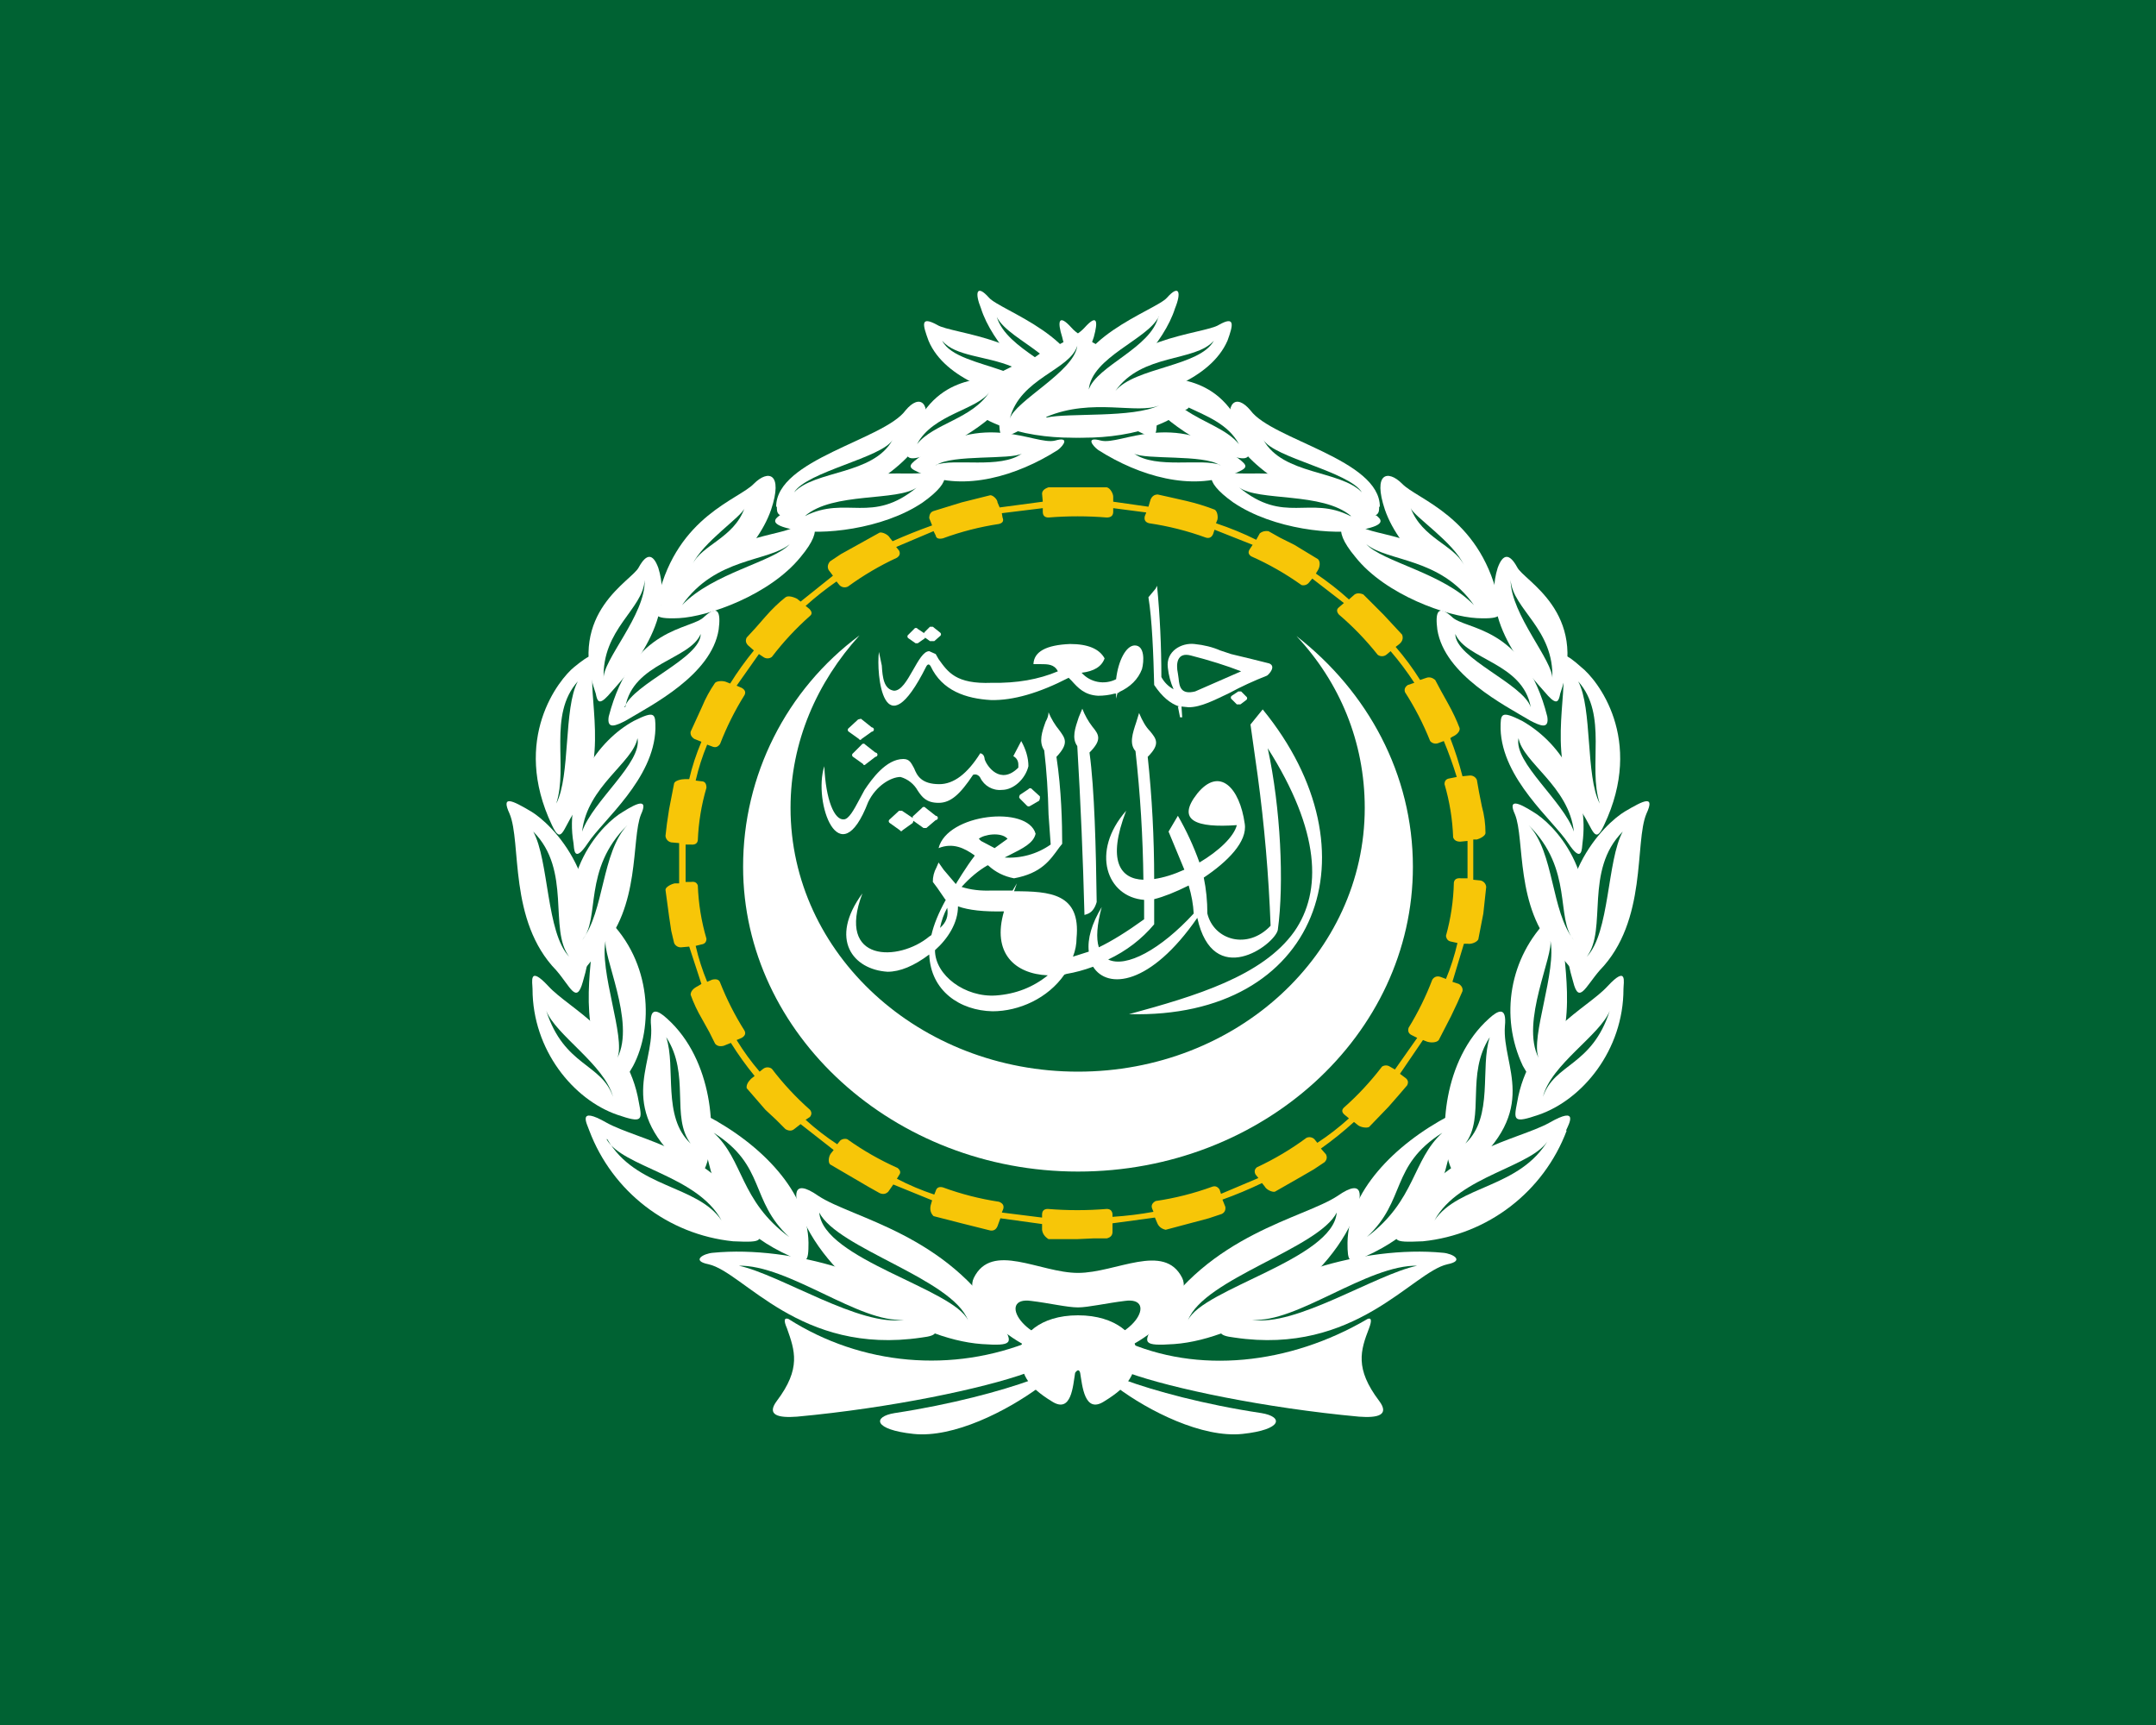
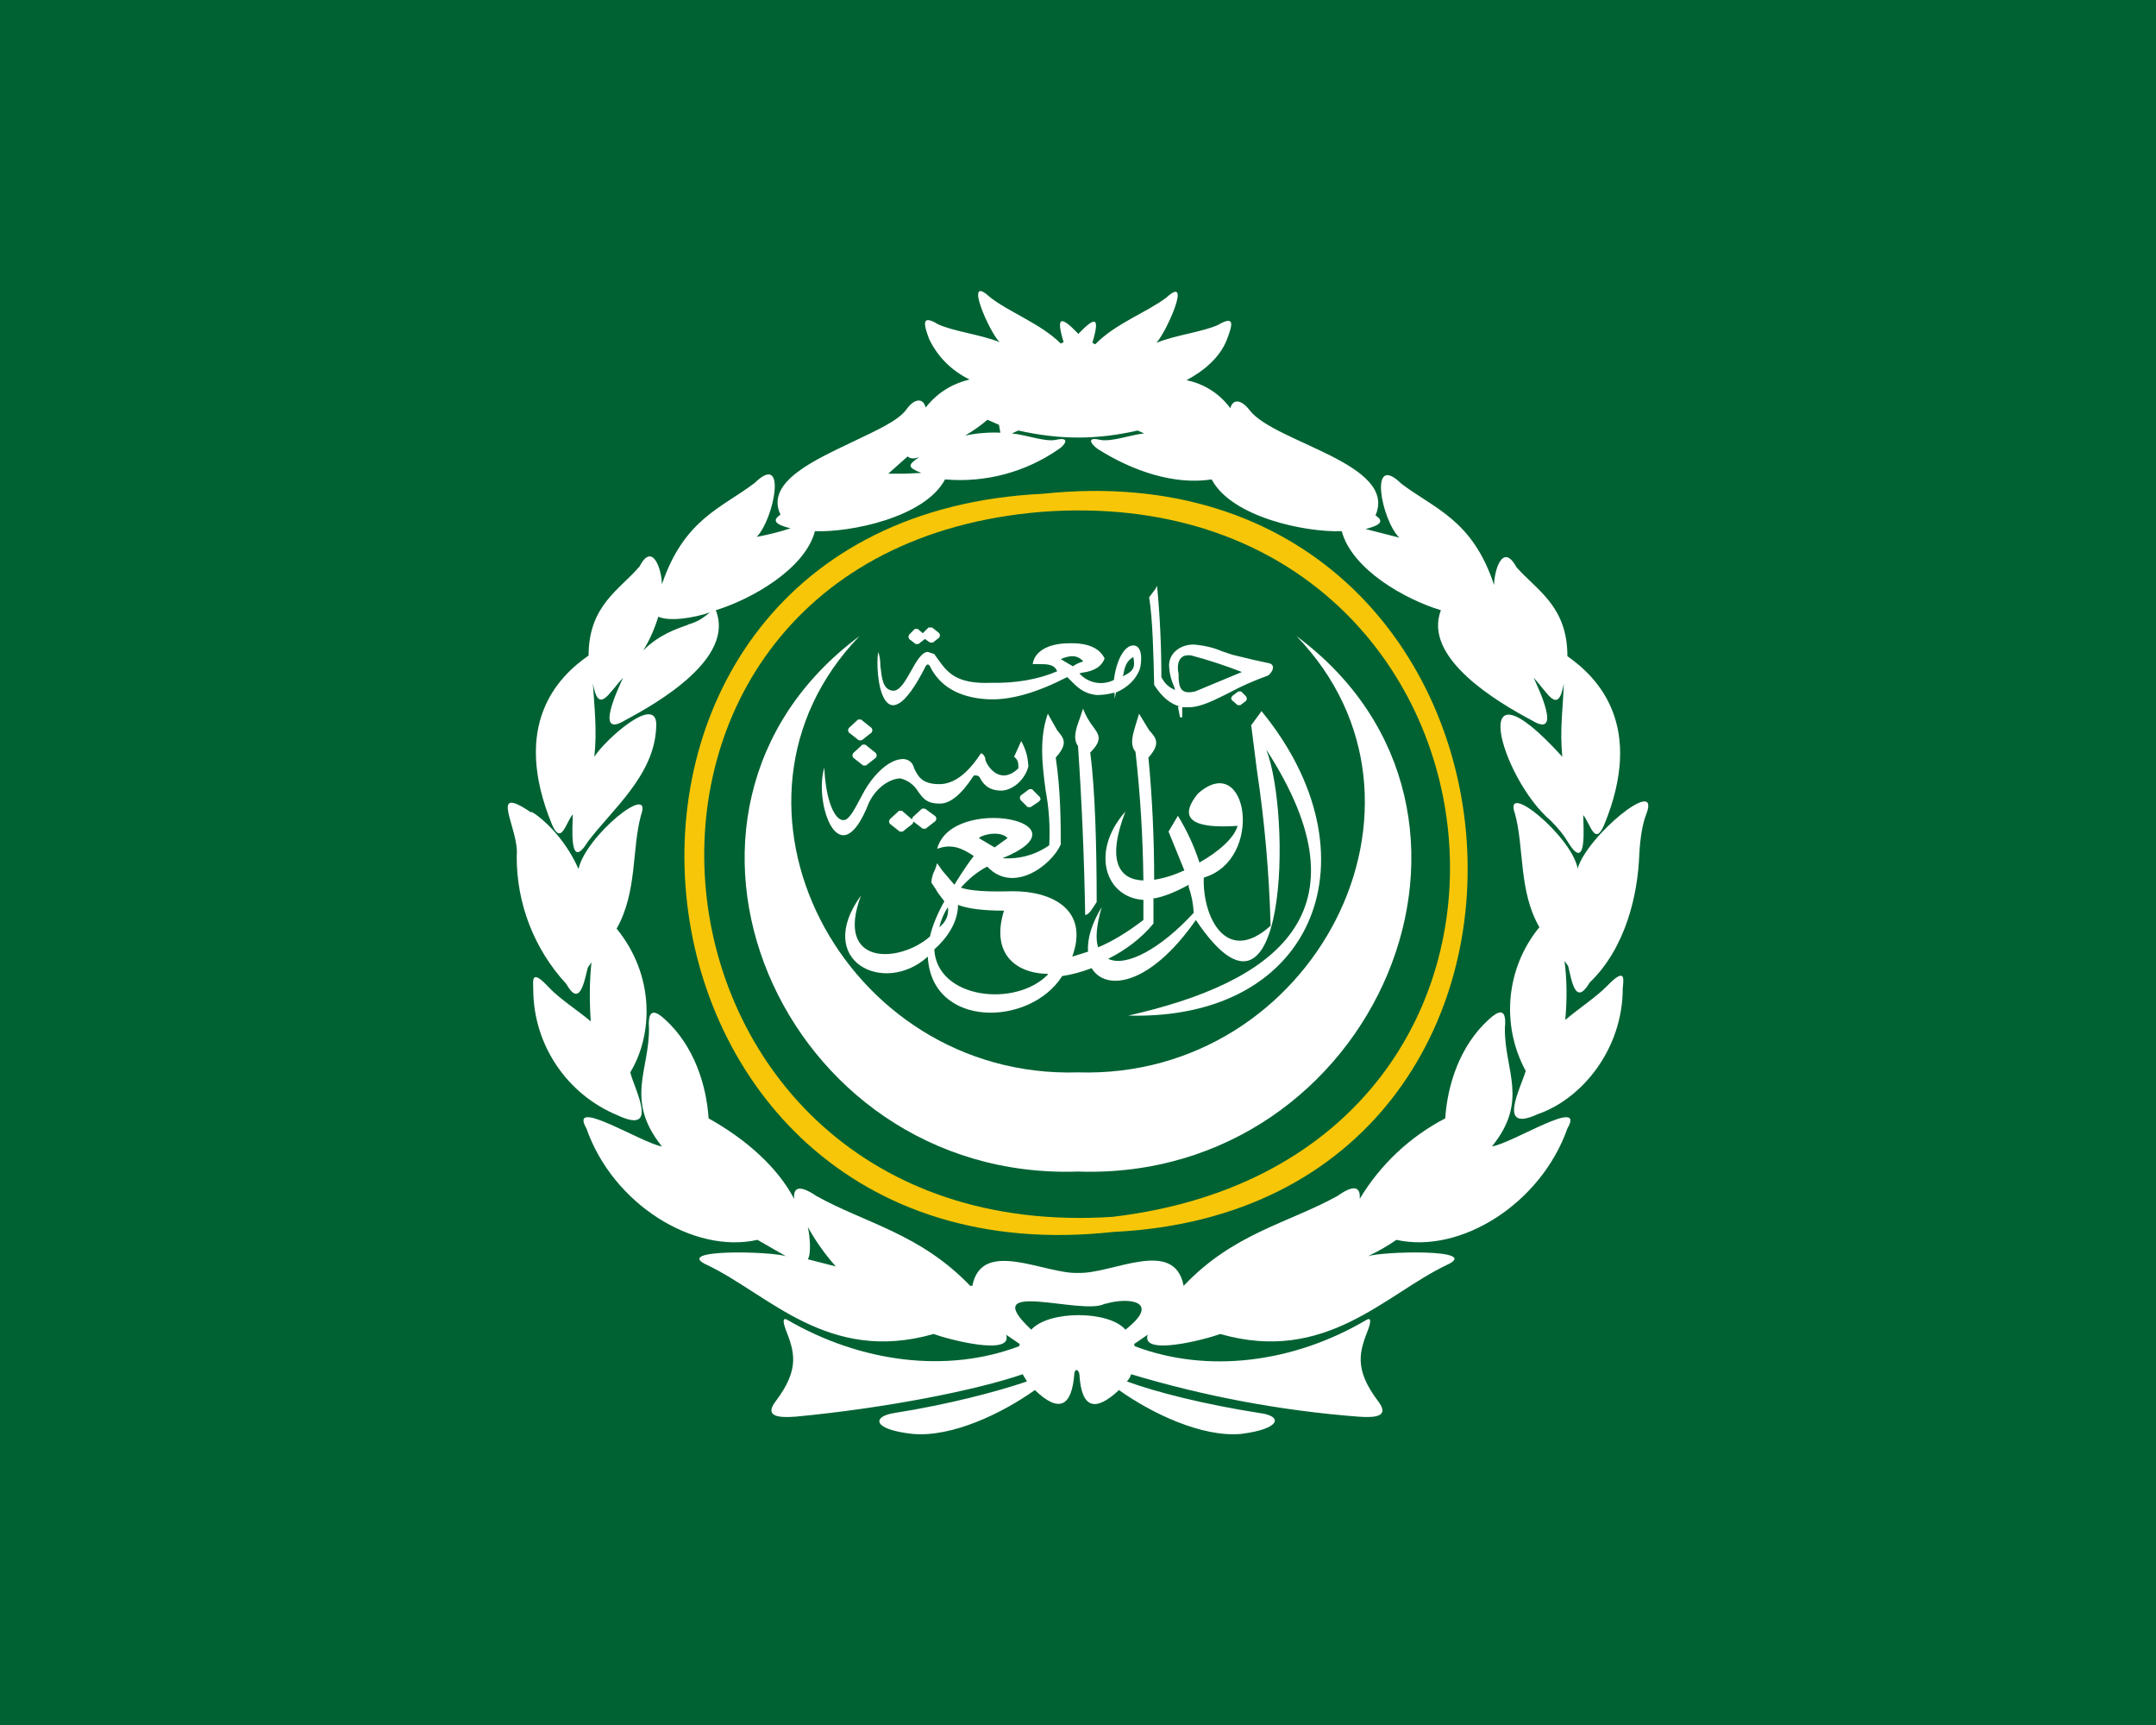
<svg xmlns="http://www.w3.org/2000/svg" width="30" height="24" viewBox="0 0 30 24">
  <path fill="#006233" d="M0 24h30V0H0z" />
-   <path fill="#fff" d="M16.33 9.59q-.11-.06-.17-.17 0-.65-.06-1.27l-.02.04-.1.12c.05.3.07.8.08 1.22q.16.24.35.3h-.02l.03.15h.03l-.01-.15.1.01c.17 0 .36-.1.57-.2q.24-.13.52-.24c.03-.02.13-.13.03-.17l-.24-.06-.29-.07-.15-.05q-.16-.07-.36-.09c-.18-.02-.4.1-.37.33a1 1 0 0 0 .08.3m.3.03c-.2.05-.22-.07-.23-.18l-.01-.07c-.03-.14-.01-.3.18-.25q.39.1.7.22z" />
-   <path fill="#fff" d="M15.05 9.36q.26-.03.32-.2-.11-.2-.48-.2-.5.02-.51.28h.09c.11 0 .2 0 .25.1q-.4.17-.92.16c-.5.02-.61-.15-.74-.33l-.04-.07-.09-.04c-.08 0-.15.13-.23.27s-.16.28-.26.28c-.14-.02-.16-.18-.17-.35l-.04-.19c-.04.3.06 1.4.66.2q.03-.05.06 0c.16.34.49.45.84.47q.46.01 1.08-.31l.04.04c.09.1.18.2.37.21q.12 0 .23-.03h.02v.07l.02-.08h.02v-.01q.24-.11.32-.32c.03-.11.04-.33-.1-.33-.12 0-.23.21-.26.47a.4.4 0 0 1-.48-.09m.03-.16q-.14-.15-.32-.04l.1.06.07.04zm.55.18v.02c.17-.07.17-.14.15-.27-.1.06-.12.14-.15.25" />
-   <path fill="#fff" d="M15.26 12.55c-.01-.74-.03-1.57-.1-2.08.18-.18.13-.25.04-.36a1 1 0 0 1-.14-.25l-.05.12c-.05.15-.1.29-.02.4q.07 1.18.1 2.35l.03-.01q.1-.03.14-.17" />
-   <path fill="#fff" d="m17.57 9.87-.17.21.1.71q.14 1.03.18 2.09c-.32.34-.79.2-.88-.17q0-.26-.05-.5c.33-.22.61-.5.57-.75-.07-.5-.35-.8-.66-.42-.3.38-.01.48.55.44-.04.16-.25.36-.52.52a4 4 0 0 0-.3-.65l-.13.22.22.53q-.22.1-.42.13 0-.86-.09-1.7c.18-.18.12-.25.03-.36q-.08-.08-.15-.25l-.04.13c-.05.15-.1.3-.01.4q.1.9.11 1.79c-.32-.01-.51-.26-.24-.96-.5.57-.27 1.2.25 1.24v.27q-.36.26-.63.39-.06-.19.04-.56-.21.35-.18.62l-.22.07q.05-.13.05-.26c.06-.62-.37-.65-.87-.65l.04-.11-.06.1h-.29q-.23.01-.42-.05.17-.19.36-.3h.01q.15.14.36.18c.38-.07.5-.25.63-.43l.04-.05c0-.28-.01-.75-.08-1.21.18-.19.12-.26.04-.37a1 1 0 0 1-.15-.25q0 .06-.04.13c-.05.14-.1.28-.02.4q.05.43.06.89l.03.42a1 1 0 0 1-.65.18h.01l.06-.03c.2-.1.34-.17.37-.3-.11-.4-1.23-.28-1.35.2.2-.08.36 0 .5.1v.01c-.11.14-.26.39-.26.39l-.17-.2-.07-.1-.03.07a.4.4 0 0 0-.05.2l.06.08.11.16.01.01q-.15.27-.2.49l-.03.02c-.42.35-1.3.37-.93-.6-.47.64-.13 1.06.35 1.09q.26 0 .58-.24c.02.51.43.78.88.79.37 0 .77-.18 1-.51l.03-.01q.18-.03.37-.1c.2.32.8.26 1.45-.68.22 1 1.07.38 1.12.17.09-.65.04-1.7-.14-2.53.73 1.15.76 1.99.37 2.55-.44.62-1.38.9-2.3 1.15 2.64.07 3.48-2.26 1.86-4.24m-2.8 3.46a1 1 0 0 0 .1-.29c.03-.38-.52-.37-.8-.36h-.02c-.03.38.16.65.62.66zm-.19.24q-.31.25-.72.28c-.43.03-.85-.28-.85-.63.18-.16.32-.38.32-.61q.22.08.64.07c-.17.58.15.87.61.89m-1.4-.94q.03.17-.1.28.03-.15.1-.28m2.88-.12q.2-.05.48-.19.06.2.07.39c-.46.5-.94.76-1.19.64q.38-.18.64-.49zm.76-1.42c-.07 0-.12.1-.08.13.1.06.25.02.27-.01.03-.07-.1-.12-.19-.12m-2.8.58-.18.13-.19-.1-.03-.03c.07-.06.31-.1.4 0" />
-   <path fill="#fff" d="M14.21 10.31q.1.18.1.35c-.04.17-.2.33-.37.33a.3.3 0 0 1-.3-.17c-.01-.02-.05-.06-.1-.04-.18.27-.31.39-.48.39s-.23-.08-.29-.17a.4.4 0 0 0-.24-.19c-.13 0-.34.12-.45.35-.4 1.04-.77 0-.61-.5.02.47.14.75.27.74.07 0 .14-.13.22-.28l.07-.13c.1-.15.3-.43.54-.43.09 0 .11.06.15.13.04.1.1.22.35.22q.3 0 .57-.43.05.01.06.07v.01c.03.1.22.37.47.12v-.04q0-.08-.07-.12z" />
-   <path fill="#fff" d="M12.55 11.28h-.04l-.13.12a.03.03 0 0 0 0 .05l.14.1q.02.03.04 0l.14-.1.01-.03.14.1h.04l.13-.11a.03.03 0 0 0 0-.06l-.14-.11a.03.03 0 0 0-.05 0l-.13.12v.02z" />
-   <path fill="#fff" d="m11.98 10-.04.01-.13.12a.03.03 0 0 0 0 .05l.14.1q.02.03.04 0l.14-.1a.03.03 0 0 0 0-.06z" />
-   <path fill="#fff" d="M12.04 10.36a.03.03 0 0 0-.05 0l-.12.12a.03.03 0 0 0 0 .05l.14.1q.01.03.04 0l.13-.1a.03.03 0 0 0 0-.06z" />
-   <path fill="#fff" d="M14.36 10.98a.03.03 0 0 0-.05 0l-.12.08-.01.03.01.02.1.1q.02.02.05 0l.12-.07.01-.03v-.03z" />
-   <path fill="#fff" d="M12.77 8.75a.03.03 0 0 0-.05 0l-.08.08a.03.03 0 0 0 0 .05l.1.07h.03l.1-.07v-.01l.07.05H13l.08-.07a.03.03 0 0 0 0-.05l-.1-.08h-.04l-.08.08v.01z" />
-   <path fill="#fff" d="M17.27 9.62h-.04l-.09.06a.03.03 0 0 0 0 .05l.07.07h.05l.08-.06a.03.03 0 0 0 0-.05z" />
-   <path fill="#fff" d="M15 16.3c2.57 0 4.66-1.9 4.66-4.24 0-1.29-.63-2.44-1.62-3.21.6.64.95 1.47.95 2.39 0 2.03-1.78 3.67-3.99 3.67s-4-1.64-4-3.67c0-.92.37-1.75.96-2.4a4 4 0 0 0-1.62 3.22c0 2.33 2.1 4.24 4.66 4.24" />
-   <path fill="#fff" d="M14.37 18.65a3.7 3.7 0 0 1-3.4-.3q-.09-.03-.02.13c.11.31.2.56-.14 1.01-.15.2.02.24.28.22 1.3-.12 2.59-.39 3.2-.61z" />
-   <path fill="#fff" d="M14.35 19.2c-.41.15-1.11.34-1.9.46-.31.05-.3.23.26.29s1.3-.32 1.75-.65z" />
-   <path fill="#fff" d="M15 18.19c.14 0 .4-.06.65-.09.48-.07.13.6-.65.6v.22c.8 0 1.62-.79 1.45-1.14-.25-.5-.92-.07-1.45-.07s-1.2-.44-1.45.07c-.17.35.66 1.14 1.45 1.14v-.22c-.78 0-1.13-.67-.65-.6.25.03.5.09.65.09" />
-   <path fill="#fff" d="M15.63 18.65c1.03.47 2.31.34 3.4-.3q.08-.03.02.13c-.12.31-.2.56.14 1.01.15.2-.02.24-.28.22-1.3-.12-2.6-.39-3.21-.61z" />
-   <path fill="#fff" d="M15.65 19.2c.41.15 1.1.34 1.9.46.31.05.3.23-.26.29s-1.31-.32-1.75-.65z" />
-   <path fill="#fff" d="M15.03 19.1c.03.18.06.57.33.4.36-.22.45-.39.45-.7 0-.21-.27-.5-.81-.5s-.8.29-.8.5c0 .31.08.48.44.7.27.17.29-.22.32-.4q.05-.07.07 0" />
-   <path fill="#fff" d="M14.66 5.49c-.15-.79-1.42-.84-1.62-.97-.24-.13-.2 0-.12.22.23.55 1.03.77 1.4.84.28.04.38.06.34-.09" />
-   <path fill="#fff" d="M15.05 5.51c.12-.8-1.14-1.19-1.29-1.37-.17-.19-.2-.07-.11.15.15.48.7 1.04 1.02 1.19.27.13.35.18.38.03" />
-   <path fill="#fff" d="M16.09 5.98c.11-.97-.92-1.12-1.18-1.42-.18-.2-.2-.09-.13.13.11.5.63 1.07.94 1.25.25.13.35.19.37.04" />
-   <path fill="#fff" d="M15.77 5.77c-1.06-.63-1.81-.28-2.11-.31s-.39.14.11.4c.62.3 1.49.26 1.83.14.35-.13.24-.2.17-.23" />
-   <path fill="#fff" d="M17.37 6.2c-.33-1.05-1.09-.88-1.3-1-.23-.13-.25-.1-.2.13.09.42.87.87 1.25 1.01.14.04.32.1.25-.15" />
-   <path fill="#fff" d="M17.22 6.37c-.91-.67-1.62-.17-1.9-.24-.22-.06-.12.07-.04.13.58.37 1.3.57 1.87.34.22-.09.23-.11.07-.23" />
-   <path fill="#fff" d="M19.2 7.05c0-.66-1.5-.93-1.8-1.34-.2-.24-.36-.11-.26.28.14.51 1.16 1.07 1.72 1.18.34.06.33-.04.33-.12" />
-   <path fill="#fff" d="M19.14 7.17c-.94-.78-1.74-.52-2.03-.6-.29-.06-.4.1.05.42.56.38 1.42.46 1.79.38.36-.07.26-.15.2-.2" />
-   <path fill="#fff" d="M20.84 8.3c-.27-1.12-1.12-1.35-1.33-1.57-.2-.2-.41-.15-.24.36.21.61.9 1.14 1.26 1.27.35.14.33.03.3-.05" />
-   <path fill="#fff" d="M20.83 8.45c-.7-1-1.6-.97-1.87-1.11s-.46-.02-.1.41c.42.53 1.29.83 1.69.85s.32-.07.28-.15" />
-   <path fill="#fff" d="M21.71 9.65c.4-1.14-.51-1.57-.6-1.76q-.16-.29-.27.01c-.26.82.57 1.62.7 1.78.13.14.15.07.17-.03" />
-   <path fill="#fff" d="M21.53 9.97c-.32-1.28-1.15-1.2-1.33-1.39-.2-.18-.23-.05-.2.18.1.63.93 1.05 1.3 1.27.12.06.26.13.23-.06" />
-   <path fill="#fff" d="M22.32 11.48c.57-1.2-.1-2.03-.32-2.2-.2-.18-.33-.25-.26 0 .09.36-.24 1.32.27 2.02.16.24.18.46.31.18" />
-   <path fill="#fff" d="M22.02 11.73a1.7 1.7 0 0 0-.84-1.7c-.3-.15-.3-.1-.3.11.02.7.73 1.27.94 1.59.2.3.19.07.2 0" />
-   <path fill="#fff" d="M21.89 13.66c-.42-1.4.45-2.21.72-2.37s.42-.23.3.03c-.17.4.02 1.49-.65 2.18-.2.23-.29.48-.37.16" />
-   <path fill="#fff" d="M21.98 13.35c.35-1.22-.4-1.91-.64-2.05-.22-.14-.36-.19-.26.03.14.34 0 1.3.57 1.9.2.2.26.4.33.12" />
-   <path fill="#fff" d="M21.55 12.78a1.8 1.8 0 0 0-.36 2.05c.17.3.2.29.36.06.44-.65.17-1.58.2-2 .01-.39-.13-.18-.2-.11" />
-   <path fill="#fff" d="M22.59 13.76c0 .85-.57 1.54-1.18 1.75-.35.12-.35.08-.3-.17.16-.96.97-1.3 1.26-1.62.28-.3.22-.05.22.04" />
-   <path fill="#fff" d="M20.42 16.28c1.02-.85.48-1.44.52-2 .03-.29-.1-.22-.22-.11-.65.58-.69 1.63-.55 2.03.06.18.15.16.25.08" />
-   <path fill="#fff" d="M21.8 15.73a2.4 2.4 0 0 1-2 1.54c-.45.02-.43 0-.28-.28.57-1 1.59-1.12 2.04-1.37.42-.24.27.02.23.11" />
-   <path fill="#fff" d="M19 17.48c1.34-.6 1.07-1.61 1.31-1.86.18-.19-.03-.16-.14-.1-.78.41-1.41 1.07-1.42 1.77 0 .27.02.3.25.2" />
-   <path fill="#fff" d="M17.18 18.61c1.68.25 2.47-.91 2.96-1.02.25-.05.07-.15-.06-.16-1.12-.11-2.55.36-2.98.9-.17.2-.17.25.08.28" />
-   <path fill="#fff" d="M18.89 16.8c-.34 1-1.6 1.83-2.55 1.9-.44.03-.44-.01-.28-.28.76-1.25 2.08-1.47 2.55-1.78.4-.28.31.06.28.15" />
-   <path fill="#fff" d="M15.34 5.49c.15-.79 1.42-.84 1.62-.97.23-.13.2 0 .12.22-.24.55-1.03.77-1.4.84-.28.04-.38.06-.34-.09" />
-   <path fill="#fff" d="M14.95 5.51c-.13-.8 1.14-1.19 1.29-1.37.17-.19.2-.07.11.15-.15.48-.7 1.04-1.02 1.19-.27.13-.35.18-.38.03" />
-   <path fill="#fff" d="M13.91 5.98c-.11-.97.91-1.12 1.18-1.42.18-.2.19-.09.13.13a2.4 2.4 0 0 1-.94 1.25c-.25.13-.35.19-.37.04" />
-   <path fill="#fff" d="M14.23 5.77c1.06-.63 1.8-.28 2.11-.31s.39.14-.11.4c-.62.3-1.49.26-1.83.14-.35-.13-.24-.2-.17-.23" />
-   <path fill="#fff" d="M12.63 6.2c.33-1.05 1.09-.88 1.3-1 .23-.13.25-.1.2.13-.09.42-.87.87-1.26 1.01-.14.04-.31.1-.24-.15" />
-   <path fill="#fff" d="M12.78 6.37c.91-.67 1.62-.17 1.9-.24.21-.06.12.07.04.13-.58.37-1.3.57-1.87.34-.22-.09-.23-.11-.07-.23" />
-   <path fill="#fff" d="M10.8 7.05c0-.66 1.5-.93 1.8-1.34.2-.24.36-.11.26.28-.14.51-1.16 1.07-1.73 1.18-.33.06-.32-.04-.32-.12" />
-   <path fill="#fff" d="M10.85 7.17c.95-.78 1.74-.52 2.04-.6.29-.06.4.1-.05.42-.56.38-1.43.46-1.79.38-.36-.07-.27-.15-.2-.2" />
-   <path fill="#fff" d="M9.16 8.3c.27-1.12 1.12-1.35 1.33-1.57.2-.2.41-.15.24.36-.21.61-.9 1.14-1.26 1.27s-.33.03-.3-.05" />
-   <path fill="#fff" d="M9.17 8.45c.7-1 1.6-.97 1.87-1.11s.46-.02.1.41c-.43.53-1.29.83-1.69.85s-.32-.07-.28-.15" />
-   <path fill="#fff" d="M8.29 9.65c-.4-1.14.51-1.57.6-1.76q.16-.29.27.01c.26.82-.57 1.62-.7 1.78-.13.14-.15.07-.17-.03" />
-   <path fill="#fff" d="M8.47 9.97C8.8 8.7 9.62 8.77 9.8 8.58c.2-.18.23-.05.2.18-.1.63-.93 1.05-1.3 1.27-.12.06-.26.13-.23-.06" />
-   <path fill="#fff" d="M7.68 11.48c-.57-1.2.1-2.03.31-2.2s.34-.25.27 0c-.1.36.24 1.32-.27 2.02-.16.24-.18.46-.31.18" />
-   <path fill="#fff" d="M7.98 11.73c-.13-.75.34-1.43.84-1.7.3-.15.3-.1.3.11-.02.7-.73 1.27-.94 1.59-.2.3-.19.07-.2 0" />
-   <path fill="#fff" d="M8.11 13.66c.42-1.4-.45-2.21-.72-2.37s-.42-.23-.3.03c.17.4-.02 1.49.65 2.18.2.23.28.48.37.16" />
-   <path fill="#fff" d="M8.02 13.35c-.35-1.22.4-1.91.64-2.05.22-.14.36-.19.26.03-.14.34 0 1.3-.58 1.9-.18.2-.25.4-.32.12" />
-   <path fill="#fff" d="M8.45 12.78c.63.61.64 1.52.36 2.05-.17.3-.2.29-.36.06-.44-.65-.18-1.58-.2-2-.01-.39.13-.18.2-.11" />
-   <path fill="#fff" d="M7.41 13.76c0 .85.57 1.54 1.18 1.75.35.12.35.08.3-.17-.16-.96-.97-1.3-1.26-1.62-.28-.3-.22-.05-.22.04" />
-   <path fill="#fff" d="M9.58 16.28c-1.03-.85-.48-1.44-.52-2-.03-.29.1-.22.22-.11.65.58.69 1.63.55 2.03-.06.18-.15.16-.25.08" />
-   <path fill="#fff" d="M8.2 15.73a2.4 2.4 0 0 0 2 1.54c.44.02.43 0 .28-.28-.57-1-1.59-1.12-2.04-1.37-.42-.24-.27.02-.24.11" />
-   <path fill="#fff" d="M11 17.48c-1.34-.6-1.07-1.61-1.31-1.86-.18-.19.03-.16.14-.1.78.41 1.41 1.07 1.42 1.77 0 .27-.02.3-.26.2" />
-   <path fill="#fff" d="M12.82 18.61c-1.69.25-2.47-.91-2.96-1.02-.25-.05-.07-.15.06-.16 1.12-.11 2.55.36 2.98.9.17.2.17.25-.08.28" />
-   <path fill="#fff" d="M11.11 16.8c.34 1 1.6 1.83 2.55 1.9.44.03.44-.01.28-.28-.76-1.25-2.08-1.47-2.55-1.78-.4-.28-.31.06-.28.15" />
-   <path fill="#006233" d="M16.97 6.47c-.22-.15-1.04-.07-1.19-.16.3.22.95.06 1.2.16" />
-   <path fill="#006233" d="M18.95 6.85c-.18-.29-1.22-.48-1.37-.73.27.49 1.07.42 1.37.73" />
-   <path fill="#006233" d="M18.8 7.18c-.4-.34-1.29-.2-1.56-.4.63.52.98.11 1.55.4" />
-   <path fill="#006233" d="M16.54 5.67c.25.12.55.23.7.51-.17-.21-.49-.3-.75-.48q.03 0 .05-.03" />
-   <path fill="#006233" d="M20.37 7.86c-.15-.32-.69-.67-.74-.79.16.42.6.51.74.79" />
-   <path fill="#006233" d="M20.51 8.42c-.47-.67-1.2-.6-1.5-.85.23.25 1.07.4 1.5.85" />
-   <path fill="#006233" d="M21.6 9.45c.03-.7-.55-.97-.58-1.38 0 .48.6 1.13.58 1.38" />
-   <path fill="#006233" d="M21.3 9.84c-.11-.62-.9-.66-1.05-1.02 0 .34.94.69 1.05 1.02" />
-   <path fill="#006233" d="M21.96 9.48c.42.47.13 1.18.3 1.7-.2-.38-.1-1.33-.3-1.7" />
-   <path fill="#006233" d="M21.27 11.48c.63.62.37 1.3.63 1.6-.32-.4-.27-1.22-.63-1.6" />
-   <path fill="#006233" d="M22.58 11.57c-.54.54-.21 1.36-.5 1.74.32-.33.28-1.34.5-1.74" />
-   <path fill="#006233" d="M21.9 11.57c-.07-.63-.71-.96-.77-1.3-.07.34.62.87.77 1.3" />
-   <path fill="#006233" d="M21.57 13.07c.1.43-.28 1.37-.16 1.65-.26-.5.22-1.44.16-1.65" />
-   <path fill="#006233" d="M22.4 14.06c-.25.78-.77.73-.93 1.2.11-.45.8-.86.93-1.2" />
-   <path fill="#006233" d="M20.73 14.43c-.34.52-.06 1.11-.34 1.48.4-.37.2-1.06.34-1.48" />
-   <path fill="#006233" d="M21.55 15.85c-.4.69-1.25.63-1.59 1.13.34-.63 1.38-.74 1.59-1.13" />
-   <path fill="#006233" d="M20.07 15.76c-.73.46-.5.94-1.05 1.45.68-.51.63-1.07 1.05-1.45" />
-   <path fill="#006233" d="M19.73 17.61c-.7-.02-1.7.81-2.31.75.6.11 1.72-.63 2.3-.75" />
-   <path fill="#006233" d="M18.6 16.87c-.05.65-1.87 1.06-2.07 1.5.22-.58 1.82-1 2.07-1.5" />
-   <path fill="#006233" d="M14.47 4.92c-.23-.18-.51-.33-.6-.51.07.23.3.4.53.56z" />
-   <path fill="#006233" d="M14.08 5.1c-.36-.15-.79-.14-.97-.36.11.22.51.3.85.42z" />
-   <path fill="#006233" d="M13.03 6.47c.22-.15 1.04-.07 1.19-.16-.3.22-.95.06-1.2.16" />
-   <path fill="#006233" d="M11.05 6.85c.18-.29 1.22-.48 1.37-.73-.27.49-1.08.42-1.37.73" />
-   <path fill="#006233" d="M11.2 7.18c.39-.34 1.29-.2 1.56-.4-.63.52-.98.11-1.56.4" />
-   <path fill="#006233" d="M12.76 6.18c.22-.42.85-.48 1.01-.73-.24.38-.78.44-1.01.73" />
-   <path fill="#006233" d="M14.56 5.8c.64-.27 1.27-.03 1.57-.16-.37.18-1.26.1-1.57.17" />
-   <path fill="#006233" d="M9.63 7.86c.15-.32.69-.67.73-.79-.15.42-.6.51-.73.79" />
-   <path fill="#006233" d="M9.49 8.42c.47-.67 1.2-.6 1.5-.85-.23.25-1.07.4-1.5.85" />
-   <path fill="#006233" d="M8.4 9.45c-.03-.7.55-.97.57-1.38.02.48-.6 1.13-.57 1.38" />
-   <path fill="#006233" d="M8.7 9.84c.11-.62.9-.66 1.05-1.02 0 .34-.94.69-1.06 1.02" />
-   <path fill="#006233" d="M8.04 9.48c-.42.47-.13 1.18-.3 1.7.2-.38.1-1.33.3-1.7" />
-   <path fill="#006233" d="M8.73 11.48c-.63.62-.37 1.3-.63 1.6.31-.4.27-1.22.63-1.6" />
-   <path fill="#006233" d="M7.42 11.57c.54.54.21 1.36.5 1.74-.32-.33-.28-1.34-.5-1.74" />
-   <path fill="#006233" d="M8.1 11.57c.07-.63.71-.96.77-1.3.07.34-.62.87-.77 1.3" />
-   <path fill="#006233" d="M8.43 13.07c-.1.43.28 1.37.16 1.65.26-.5-.22-1.44-.16-1.65" />
-   <path fill="#006233" d="M7.6 14.06c.25.78.77.73.93 1.2-.12-.45-.8-.86-.93-1.2" />
-   <path fill="#006233" d="M9.27 14.43c.34.52.06 1.11.34 1.48-.4-.37-.2-1.06-.34-1.48" />
-   <path fill="#006233" d="M8.45 15.85c.4.69 1.25.63 1.59 1.13-.34-.63-1.38-.74-1.6-1.13" />
-   <path fill="#006233" d="M9.93 15.76c.73.46.5.94 1.05 1.45-.69-.51-.63-1.07-1.05-1.45" />
-   <path fill="#006233" d="M10.27 17.61c.7-.02 1.7.81 2.31.75-.6.11-1.73-.63-2.3-.75" />
-   <path fill="#006233" d="M11.4 16.87c.05.65 1.87 1.06 2.07 1.5-.22-.58-1.82-1-2.07-1.5" />
-   <path fill="#006233" d="M14.05 5.83c.14-.57.84-.68.94-1.02-.04.36-.87.77-.94 1.02" />
-   <path fill="#006233" d="M16.12 4.4c-.1.44-.86.69-.97 1.02.04-.45.82-.7.97-1.01" />
-   <path fill="#006233" d="M15.52 5.44c.37-.53 1.11-.4 1.37-.7-.19.36-1.1.37-1.37.7" />
-   <path fill="#f7c608" d="M14.5 6.87q0-.06.09-.09h.81c.05.01.09.09.09.13v.07l.49.07.03-.1q.03-.07.1-.07l.18.04.22.05q.21.05.39.12c.04.02.05.1.04.14l-.02.05q.3.1.56.23l.05-.09q.05-.04.12-.03l.16.09.2.1.33.2c.04.04.02.12 0 .15l-.03.05q.25.17.46.36l.08-.07q.05-.03.12 0l.13.13.15.15.26.28q.03.08-.05.14l-.04.03q.19.22.34.46l.09-.03q.06-.02.12.03l.08.15.1.18q.1.18.16.34c.01.05-.05.1-.1.12l-.03.02q.1.26.17.53l.1-.01a.1.1 0 0 1 .1.06l.03.17.04.2q.05.18.05.37c0 .04-.08.08-.12.09h-.05v.56l.1.01a.1.1 0 0 1 .08.09l-.04.37-.07.36c-.02.04-.1.07-.15.06h-.05l-.16.53.09.03q.06.04.05.1l-.07.16-.09.19-.17.33c-.03.04-.12.04-.17.02l-.05-.02-.32.47.08.06q.05.04.02.1l-.12.14-.14.16-.27.28c-.04.02-.13 0-.16-.03l-.05-.04q-.22.2-.46.37l.07.08q.03.06-.02.11l-.15.1-.19.11-.35.2c-.04.01-.12-.03-.14-.07l-.04-.05q-.27.13-.55.23l.04.1q.01.07-.05.1l-.18.06-.6.16q-.09-.02-.12-.1l-.03-.07-.59.08v.12q0 .07-.08.09h-.19l-.22.01h-.4q-.08-.05-.09-.13v-.08l-.58-.08-.04.11q-.03.07-.1.06l-.4-.1-.39-.1q-.06-.06-.04-.15l.02-.07-.54-.22-.07.1q-.05.05-.12.02l-.16-.09-.53-.31c-.03-.03-.02-.11.01-.15l.04-.05-.46-.36-.09.07q-.05.04-.12 0l-.13-.13-.15-.14-.26-.3q-.01-.06.06-.13l.05-.04q-.18-.22-.33-.46l-.1.04q-.08.02-.12-.03l-.08-.16-.1-.18q-.1-.17-.16-.34 0-.07.1-.12l.05-.03-.17-.52-.11.01a.1.1 0 0 1-.1-.06l-.04-.17-.03-.2-.05-.37c0-.04.08-.08.13-.09h.06v-.56l-.11-.01a.1.1 0 0 1-.08-.09l.02-.17.03-.2.07-.36c.01-.04.1-.06.15-.06h.06q.06-.26.17-.52l-.1-.04q-.06-.04-.05-.1l.16-.35q.07-.17.18-.33c.03-.03.12-.03.16-.01l.05.02q.15-.24.33-.46l-.08-.07q-.05-.05-.02-.11l.12-.13.14-.16q.14-.16.28-.27c.04-.03.12 0 .16.02l.05.04.45-.36-.06-.08q-.03-.06.02-.12l.15-.1.54-.3c.04-.01.12.03.14.07l.04.05q.27-.12.55-.22l-.04-.1q0-.08.06-.1l.39-.12.4-.1c.04 0 .1.06.1.1l.03.07.6-.08zm.98 10.06q.3-.02.57-.07l-.02-.05q-.02-.06.05-.1a4 4 0 0 0 .79-.2q.06-.02.1.04l.02.06.52-.22-.04-.05q-.03-.06.02-.1a4 4 0 0 0 .69-.41.1.1 0 0 1 .11.02l.04.05q.23-.15.44-.34l-.06-.05q-.06-.05-.01-.1a4 4 0 0 0 .53-.57.1.1 0 0 1 .11 0l.07.04.31-.44-.08-.04q-.06-.03-.04-.1a4 4 0 0 0 .33-.67q.04-.06.11-.04l.08.03q.1-.24.16-.5l-.09-.02q-.06-.01-.07-.08a3 3 0 0 0 .11-.74q.01-.07.1-.06h.09v-.52l-.1.01q-.08 0-.1-.06a3 3 0 0 0-.12-.74q0-.07.07-.08l.1-.02q-.08-.26-.18-.5l-.08.03a.1.1 0 0 1-.11-.03 4 4 0 0 0-.35-.68q-.02-.06.04-.1l.09-.03q-.15-.23-.33-.44l-.06.05a.1.1 0 0 1-.12 0 4 4 0 0 0-.54-.56q-.05-.06 0-.1l.07-.06-.44-.34-.05.06a.1.1 0 0 1-.1.03 4 4 0 0 0-.7-.4q-.06-.04-.02-.1l.04-.06-.53-.21-.02.06q-.03.07-.1.05a4 4 0 0 0-.79-.2q-.08-.02-.06-.1l.02-.05-.46-.06v.05q0 .08-.09.08a5 5 0 0 0-.81 0q-.08 0-.08-.08v-.05l-.57.07.01.06q.03.07-.05.09a4 4 0 0 0-.78.2q-.09.02-.1-.04l-.03-.06-.52.22.04.05q.03.06-.03.1a4 4 0 0 0-.68.4.1.1 0 0 1-.12-.02l-.04-.05q-.23.16-.43.34l.05.04q.06.06.01.1a4 4 0 0 0-.53.57.1.1 0 0 1-.12 0l-.06-.04-.31.44.07.03q.07.04.04.1a4 4 0 0 0-.34.68q-.04.06-.1.04l-.08-.03q-.1.24-.16.5l.08.01q.07 0 .07.09a3 3 0 0 0-.12.73q-.01.07-.1.06h-.07v.52h.08q.07-.01.09.05a3 3 0 0 0 .12.74q0 .07-.07.08l-.08.02q.06.26.16.5l.07-.03q.09-.02.11.04a4 4 0 0 0 .34.67q.03.06-.04.1l-.07.03q.14.23.32.44l.05-.04a.1.1 0 0 1 .12 0 4 4 0 0 0 .53.57q.04.05 0 .1l-.06.04q.21.19.44.34l.04-.05a.1.1 0 0 1 .1-.02 4 4 0 0 0 .7.4q.06.05.02.1l-.03.05q.25.13.52.22l.02-.05q.02-.07.1-.05a4 4 0 0 0 .78.2q.08.03.06.1l-.02.05.56.07v-.04q0-.08.08-.08a5 5 0 0 0 .82 0q.07 0 .08.07z" />
+   <path fill="#fff" d="M16.33 9.59q-.11-.05-.17-.17 0-.65-.06-1.27l-.02.04-.09.12c.05.31.06.8.07 1.22q.16.25.36.3h-.03l.03.15h.03v-.14h.09c.17 0 .36-.1.58-.21q.22-.12.52-.23c.03-.01.13-.13.03-.17l-.23-.05-.29-.07-.15-.05q-.16-.07-.36-.09c-.19-.02-.4.11-.37.33q.01.13.07.26l.01.04zm.3.03c-.21.05-.22-.07-.23-.18v-.06c-.03-.14 0-.29.18-.26q.37.1.7.23z" />
+   <path fill="#fff" d="M15.05 9.36q.26-.03.32-.2-.11-.22-.49-.21c-.32 0-.49.13-.51.29h.09c.11 0 .21 0 .25.1q-.4.17-.92.16c-.49.02-.61-.15-.74-.33L13 9.1l-.09-.03c-.08 0-.16.13-.23.26-.08.14-.16.29-.26.28-.14-.02-.15-.18-.17-.35q0-.11-.03-.19c-.05.29.06 1.39.66.2q.03-.05.06 0c.16.33.49.45.84.46q.45.01 1.07-.31l.04.04c.09.09.18.19.37.21q.12 0 .23-.03h.02v.08l.02-.09h.01q.24-.11.32-.32c.03-.11.04-.33-.09-.33s-.24.22-.27.48a.4.4 0 0 1-.48-.09zm.03-.16q-.1.03-.15.07l-.07-.04-.1-.06c.12-.05.23-.07.32.04m.55.18c.02-.11.04-.19.14-.25.02.12.03.19-.15.27z" />
+   <path fill="#fff" d="M15.26 12.55c0-.73-.02-1.56-.09-2.08.18-.18.12-.25.04-.36a1 1 0 0 1-.14-.25l-.04.12c-.05.14-.11.29-.03.4q.08 1.17.1 2.35c.06 0 .13-.14.16-.18" />
+   <path fill="#fff" d="m17.55 9.9.02-.03zm0 0-.14.19.08.63q.16 1.06.19 2.16c-.62.56-.95-.13-.93-.67.85-.25.61-1.78-.08-1.17-.31.38-.02.49.55.45-.04.16-.26.36-.53.51a3 3 0 0 0-.3-.65l-.13.22.22.54q-.22.1-.42.13 0-.86-.08-1.7c.18-.2.1-.28.01-.38l-.14-.23-.04.13c-.04.14-.1.29-.01.4q.1.89.11 1.79c-.33-.01-.52-.26-.25-.96-.5.57-.27 1.2.25 1.23v.28q-.34.26-.63.38-.06-.18.05-.56-.21.35-.19.62l-.22.07c.24-.66-.29-.91-.82-.91-.13 0-.52.02-.73-.05q.17-.19.36-.29h.01c.36.38.89-.02 1.02-.31 0-.28 0-.75-.07-1.21.18-.2.11-.27.02-.38l-.13-.23c-.12.34-.08.7-.03 1.07q.07.37.05.76a1 1 0 0 1-.65.18c1.25-.51-.71-.89-.91-.13.21-.08.36 0 .51.1-.12.15-.27.4-.27.4l-.17-.2-.07-.1-.03.09a.4.4 0 0 0-.05.18l.06.09.03.05.09.12q-.15.27-.2.49c-.42.37-1.33.42-.96-.57-.66.91.32 1.4.93.85.05 1 1.42.98 1.87.27q.2-.03.41-.11c.19.32.8.26 1.45-.67 1.28 1.91 1.33-1.48.98-2.37 1.48 2.28.11 3.24-1.92 3.7 2.64.07 3.48-2.26 1.85-4.24M13 13.21c.18-.16.33-.38.33-.62q.21.08.64.08c-.18.58.14.87.61.88v.01c-.45.46-1.54.34-1.58-.35m.19-.59q.02.17-.12.28.04-.16.12-.28m3.35-.31v.03q.06.17.07.36c-.46.5-.94.76-1.19.64q.38-.19.63-.49v-.36l.01.01q.21-.04.48-.19m-2.7-.52-.22-.13c.07-.06.31-.1.4 0zm2.98-.71c-.29.13.16.22.19.12.03-.07-.09-.12-.19-.12m-2.77 1.59c-.06.43.25.71.72.65.34-.53-.26-.72-.72-.65" />
+   <path fill="#fff" d="M14.21 10.31c.07.13.09.22.1.35-.04.17-.2.33-.37.34-.1 0-.22-.02-.3-.17q-.02-.05-.09-.04-.26.4-.48.39c-.18 0-.23-.08-.29-.16a.4.4 0 0 0-.25-.19c-.13 0-.33.11-.44.34-.41 1.05-.77 0-.62-.49.02.47.15.74.27.73.07 0 .14-.13.22-.28l.07-.13c.09-.16.31-.44.54-.44q.12.01.15.13c.05.1.1.22.35.22q.3 0 .58-.43.04.01.06.07v.02c.03.1.21.36.46.12v-.04q0-.08-.06-.12z" />
+   <path fill="#fff" d="M12.55 11.28h-.04l-.13.12-.01.03.01.03.14.11h.04l.14-.11.01-.03.13.1h.04l.14-.11.01-.03-.01-.03-.15-.11h-.04l-.13.12-.01.03z" />
+   <path fill="#fff" d="M11.98 10.01h-.04l-.13.12-.01.03.01.03.14.11h.04l.14-.11.01-.03-.01-.03z" />
+   <path fill="#fff" d="M12.04 10.36H12l-.13.12-.01.03.01.03.14.11h.04l.14-.11.01-.03-.01-.03z" />
+   <path fill="#fff" d="M14.36 10.98h-.04l-.12.09-.01.03.01.03.1.1h.04l.12-.08.02-.03-.01-.03z" />
+   <path fill="#fff" d="M12.77 8.75h-.04l-.08.08-.01.03.01.03.09.07h.04l.09-.07.07.05h.04l.09-.07.01-.03-.01-.03-.1-.08h-.05l-.08.08z" />
+   <path fill="#fff" d="M17.27 9.62h-.04l-.08.06-.02.03.01.03.08.07h.04l.08-.06.01-.03-.01-.03z" />
+   <path fill="#fff" d="M15 16.3c4.14.14 6.34-5 3.04-7.45 2.24 2.32.24 6.17-3.04 6.07-3.27.1-5.28-3.75-3.04-6.07-3.3 2.45-1.1 7.59 3.04 7.45" />
+   <path fill="#fff" d="M15 4.64c-.24-.25-.31-.24-.2.12l-.04.02c-.28-.28-.73-.44-.99-.65-.37-.34 0 .5.14.63-.28-.11-.65-.15-.86-.25-.23-.14-.2 0-.12.21q.18.37.56.56c-.2.05-.42.15-.61.39-.03-.13-.15-.14-.27.03-.12.16-.42.29-.73.44-.52.25-1.24.56-1.02 1.02-.07.05-.15.12.14.19q-.21.07-.47.12c.24-.25.43-1.2-.03-.75-.46.35-.98.5-1.29 1.41 0-.2-.13-.6-.31-.25-.27.32-.71.54-.71 1.24-.43.3-1.08.96-.51 2.35.13.3.19-.02.29-.14 0 .14-.06.82.21.38.34-.45.92-.92.95-1.58.05-.53-.73.18-.86.4.04-.37 0-.69-.02-1.02.08.44.22.13.42-.08-.06.13-.41.86.03.59.45-.24 1.53-.86 1.26-1.53.49-.15 1.24-.57 1.38-1.1.49.02 1.53-.19 1.81-.72a2.4 2.4 0 0 0 1.58-.42c.08-.05.18-.18-.04-.13-.15.03-.41-.07-.61-.09l.09-.04c.58.13 1.09.13 1.66 0l.09.04c-.19.02-.45.12-.61.09-.21-.05-.12.07-.03.13.49.31 1.07.5 1.58.42.28.53 1.32.74 1.81.72.14.53.88.95 1.38 1.1-.26.67.81 1.29 1.26 1.53.44.27.09-.46.03-.59.2.21.34.53.42.08-.01.33-.06.65-.02 1.02-1.37-1.51-.86.3-.16.89q.16.16.24.3c.27.44.21-.24.21-.38.1.12.16.44.29.14.57-1.38-.08-2.05-.51-2.35 0-.7-.43-.92-.71-1.24-.19-.35-.31.05-.31.25-.3-.91-.83-1.06-1.29-1.41-.46-.45-.28.5-.03.75L19 7.36c.29-.07.21-.14.14-.19.31-.72-1.4-1.01-1.75-1.46-.12-.16-.24-.16-.27-.03a1 1 0 0 0-.61-.39c.24-.13.46-.31.56-.56.08-.21.12-.35-.12-.21-.22.1-.59.14-.86.25.13-.13.51-.97.14-.63-.26.2-.71.36-.99.65l-.04-.02c.11-.37.04-.37-.2-.12zM9.58 8.69c-.17.06-.41.14-.63.36q.13-.21.21-.47c.15.07.49.02.72-.06-.09.07-.16.13-.31.17zm3.02-2.1h-.24l.27-.24q.05.05.16.01c-.16.11-.17.14.03.22zm1.32-.57a2 2 0 0 0-.49.04q.17-.1.31-.22l.16.07zm2.31-.17-.13.06-.01.11q.22-.02.49.04-.17-.1-.31-.22zm3.88 2.67c.28.24.61.2.94.53q-.14-.21-.21-.47c-.15.07-.49.02-.72-.06zm-2.93-1.94h.46l-.27-.24q-.05.05-.16.01c.16.11.17.14-.03.22z" />
+   <path fill="#fff" d="M13.53 17.89c.13-.67 1.01-.16 1.47-.18.47.02 1.34-.5 1.47.18.69-.73 1.45-.87 2.14-1.25.28-.2.32-.08.31.04a3 3 0 0 1 1.19-1.12c.03-.46.2-1.01.61-1.38.12-.11.25-.18.22.12-.01.59.34 1.01-.18 1.65.28-.04 1.31-.7 1.05-.25-.37 1.05-1.49 1.75-2.38 1.55q-.17.12-.4.23c.17-.07 1.61-.11 1.1.12-.86.41-1.68 1.38-3.15.96-.22.08-1.11.31-1.01.01l-.19.13.01.03c1 .38 2.2.24 3.23-.37q.08-.04.02.13c-.12.31-.21.55.14 1.01.15.2-.02.23-.28.21a15 15 0 0 1-3.16-.59q-.02.06-.06.1c.41.15 1.08.32 1.85.44.32.04.3.22-.26.29-.55.05-1.25-.29-1.7-.61-.32.3-.52.27-.55-.21 0-.05-.05-.11-.07-.03q-.05.72-.55.24c-.45.32-1.15.66-1.7.61-.56-.06-.57-.24-.26-.29.76-.12 1.44-.3 1.85-.44l-.06-.1c-.64.22-1.89.47-3.16.59-.26.02-.43-.01-.28-.21.35-.46.26-.7.14-1.01q-.06-.17.02-.13c1.03.6 2.23.75 3.23.37l.01-.03-.19-.13c.1.3-.79.07-1.01-.01-1.47.42-2.29-.55-3.15-.96-.51-.23.93-.19 1.1-.12l-.4-.23c-.88.2-2.01-.49-2.38-1.55-.26-.45.78.21 1.05.25-.52-.65-.17-1.06-.18-1.65-.02-.3.11-.22.22-.12.41.37.58.92.61 1.38.52.29.96.68 1.19 1.12-.01-.12.03-.23.31-.04.68.38 1.44.52 2.14 1.25zm1.84.25c-.31.17-1.8-.37-1.02.36.24-.27 1.08-.27 1.31 0 .5-.39.06-.46-.28-.36m-4.14-1.07c.03.12.05.38 0 .45l.39.1a3 3 0 0 1-.39-.55m7.16.55q.24-.26.39-.55c-.03.12-.04.38 0 .45zm1.71-1.3.05-.19.04.13zm-10.25-.2.05.19-.09-.07z" />
+   <path fill="#fff" d="M21.95 12.09c.13-.46 1.16-1.3.96-.77q-.08.2-.1.57c-.02.56-.19 1.3-.69 1.78-.2.34-.25-.03-.3-.23l-.05-.07q.05.39.01.82c.19-.16.42-.31.58-.47.27-.28.23-.09.22.03 0 .85-.57 1.54-1.18 1.75-.58.27-.24-.36-.17-.6a1.8 1.8 0 0 1 .19-2c-.29-.5-.21-1.11-.34-1.58-.17-.47.77.3.87.75z" />
+   <path fill="#fff" d="M7.39 11.29c.14.08.46.35.66.8.1-.46 1.04-1.22.87-.75-.13.47-.05 1.07-.34 1.58.53.65.51 1.47.19 2 .06.24.41.87-.17.6a1.9 1.9 0 0 1-1.18-1.75c0-.12-.04-.31.22-.03.15.16.39.31.58.47q-.03-.45.01-.82l-.05.07c-.05.19-.11.57-.3.23a2.6 2.6 0 0 1-.69-1.78c.04-.38-.42-1.03.21-.6z" />
+   <path fill="#f7c608" d="M14.51 6.87c7.26-.77 8.12 9.93.98 10.27-7.28.8-8.24-9.92-.98-10.27m.97 10.06c6.93-.82 5.84-10.3-.97-9.81-6.88.55-5.94 10.26.97 9.81" />
</svg>
